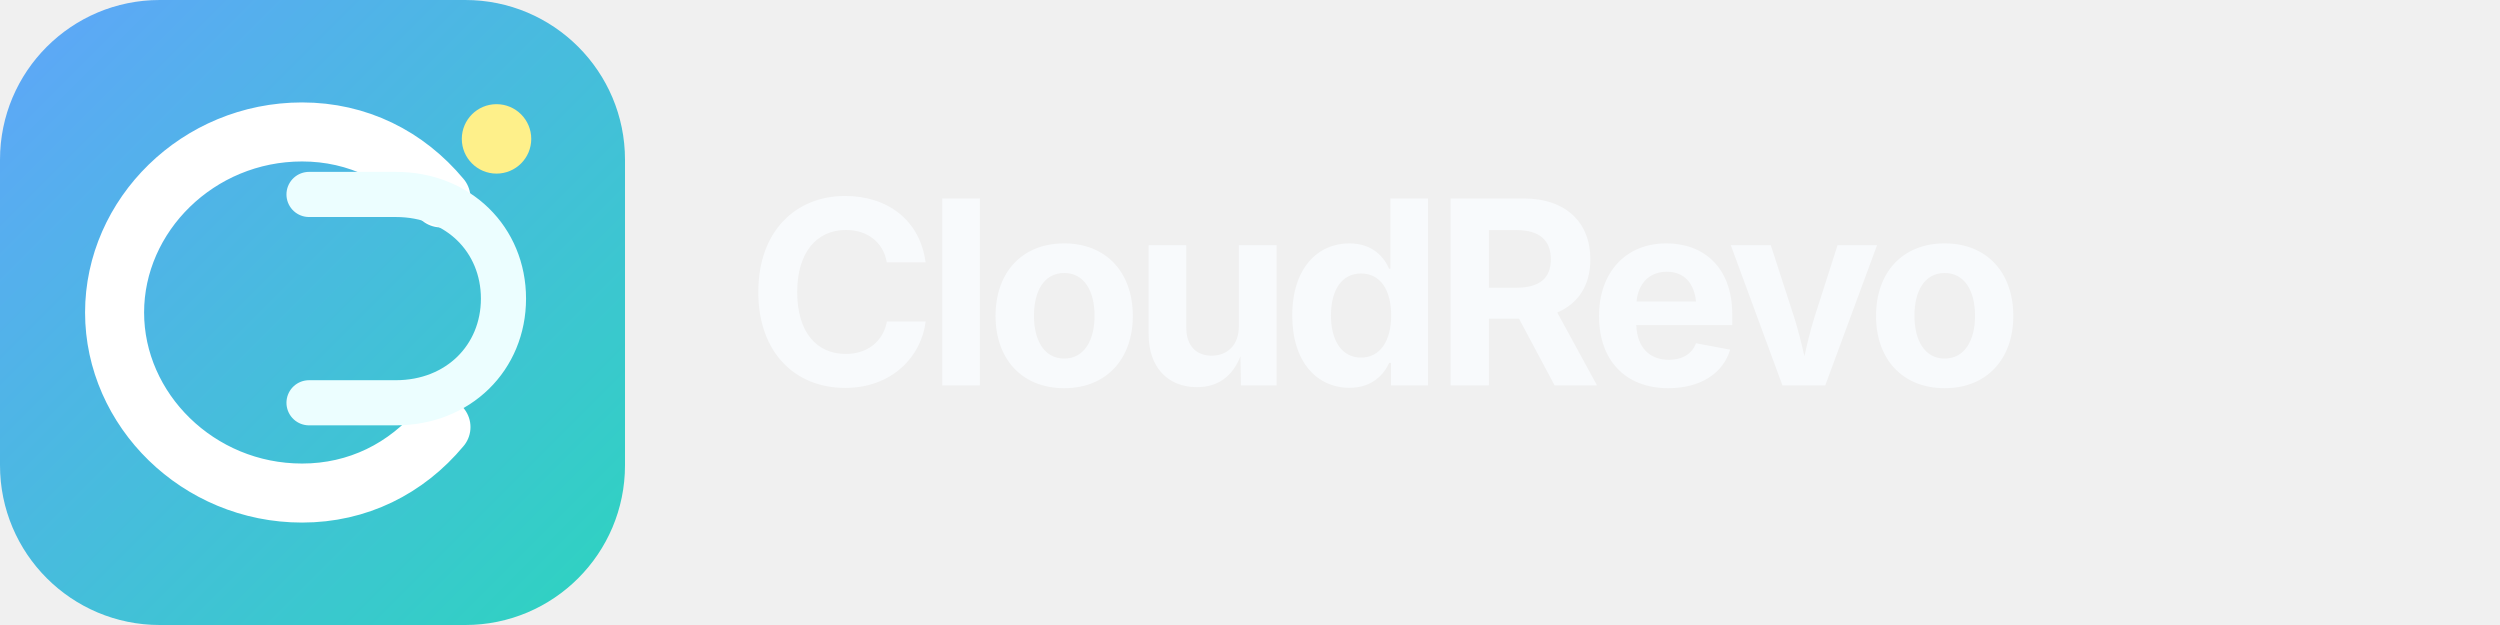
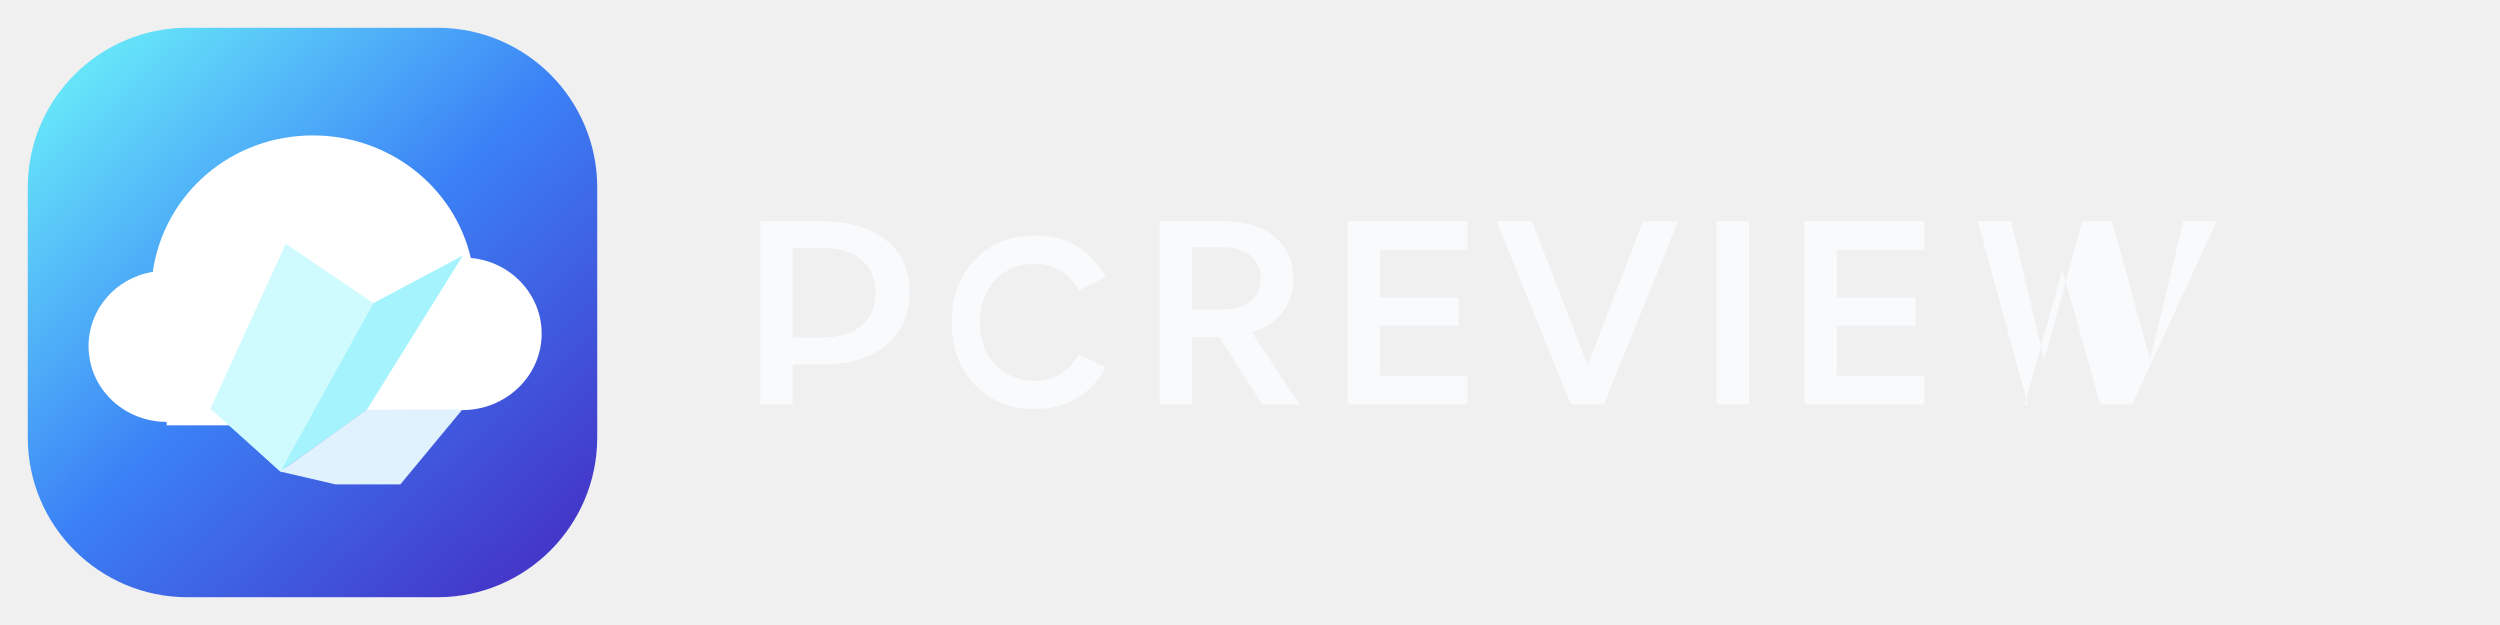
<svg xmlns="http://www.w3.org/2000/svg" viewBox="0 0 720 180" role="img" aria-labelledby="title desc">
  <defs>
-     <linearGradient id="g" x1="0" y1="0" x2="1" y2="1">
-       <stop stop-color="#60a5fa" />
-       <stop offset="1" stop-color="#2dd4bf" />
+     <linearGradient id="cloudrevo-dark" x1="22" y1="18" x2="152" y2="160" gradientUnits="userSpaceOnUse">
+       <stop stop-color="#67e8f9" />
+       <stop offset=".5" stop-color="#3b82f6" />
+       <stop offset="1" stop-color="#4338ca" />
    </linearGradient>
  </defs>
-   <rect width="180" height="180" rx="46" fill="url(#g)" />
-   <path d="M127 57c-10-12-24-19-40-19-30 0-54 24-54 52s24 52 54 52c16 0 30-7 40-19" fill="none" stroke="#fff" stroke-width="17" stroke-linecap="round" />
-   <path d="M89 56h25c18 0 31 13 31 30s-13 30-31 30H89" fill="none" stroke="#ecfeff" stroke-width="13" stroke-linecap="round" stroke-linejoin="round" />
-   <circle cx="143" cy="40" r="10" fill="#fef08a" />
-   <text x="215" y="111" fill="#f8fafc" font-family="Inter, Arial, sans-serif" font-size="74" font-weight="700" letter-spacing="-3">CloudRevo</text>
+   <rect x="8" y="8" width="164" height="164" rx="46" fill="url(#cloudrevo-dark)" />
+   <path d="M48 121.5c-12.4 0-22.5-9.7-22.5-21.8 0-10.7 7.9-19.7 18.5-21.4C47.3 55.6 66.8 39 90.1 39c22 0 40.7 14.8 45.5 35.3 11.4 1 20.4 10.4 20.4 21.8 0 12.1-10.2 22-22.8 22H96.5l-15.4 17.9-15-13.5-18.1-.0Z" fill="#fff" />
+   <path d="m82.3 70.2 25.2 17.1-26.8 48.5-20.1-18.1 21.7-47.5Z" fill="#cffafe" />
+   <path d="m107.5 87.3 25.8-13.7-27.7 44.5-24.9 17.7 26.8-48.5Z" fill="#a5f3fc" />
+   <path d="M80.7 135.8 105.6 118l27.6-.1-17.9 21.6H96.6l-15.9-3.7Z" fill="#e0f2fe" />
+   <g fill="#f8fafc">
+     <path d="M219 116.5V63.7h17.4c8 0 14.3 1.8 18.8 5.5 4.5 3.6 6.8 8.7 6.8 15.1 0 6.3-2.3 11.4-6.8 15.1-4.5 3.7-10.8 5.6-18.8 5.6h-8.1v11.5H219Zm9.3-19.3h8.4c4.8 0 8.6-1.1 11.4-3.4 2.7-2.3 4.1-5.4 4.1-9.5 0-4.1-1.4-7.2-4.1-9.5-2.8-2.3-6.6-3.4-11.4-3.4h-8.4v25.8Z" />
+     <path d="M298.2 117.8c-7.1 0-12.9-2.3-17.4-6.9-4.5-4.7-6.7-10.7-6.7-18.1 0-7.3 2.2-13.3 6.7-18 4.5-4.7 10.3-7 17.4-7 4.6 0 8.7 1.1 12.2 3.3 3.5 2.2 6.2 5.1 8 8.7l-7.7 3.8c-1.2-2.3-2.9-4.1-5.1-5.5-2.2-1.4-4.7-2.1-7.4-2.1-4.7 0-8.5 1.5-11.5 4.6-3 3.1-4.5 7.1-4.5 12.2 0 5.1 1.5 9.2 4.5 12.3 3 3 6.8 4.6 11.5 4.6 2.7 0 5.2-.7 7.4-2.1 2.2-1.4 3.9-3.3 5.1-5.6l7.7 3.8c-1.8 3.6-4.5 6.5-8 8.7-3.5 2.2-7.6 3.3-12.2 3.3Z" />
+     <path d="M334 116.5V63.7h18.5c6.1 0 11 1.5 14.6 4.5 3.6 3 5.4 7 5.4 12 0 3.8-1.1 7.1-3.2 9.8-2.1 2.7-5.1 4.6-8.8 5.7l13.8 20.8h-10.8l-12.3-19.4h-7.9v19.4H334Zm9.3-27.4h9.1c3.3 0 5.9-.8 7.8-2.4 1.9-1.6 2.9-3.8 2.9-6.5 0-2.7-1-4.9-2.9-6.5-1.9-1.7-4.5-2.5-7.8-2.5h-9.1v17.9Z" />
+     <path d="M388.1 116.5V63.7h34.5v8.3h-25.2v13.7h22.7v8.1h-22.7v14.4h25.2v8.3h-34.5Z" />
+     <path d="m452.4 116.5-21.4-52.8h10.2l15.9 41.1h.3l15.8-41.1h10.1l-21.4 52.8h-9.5Z" />
+     <path d="M494.4 116.5V63.7h9.3v52.8h-9.3Z" />
+     <path d="M519.7 116.5V63.7h34.5v8.3H529v13.7h22.7v8.1H529v14.4h25.2v8.3h-34.5Z" />
+     <path d="m584 116.5-14.4-52.8h9.6l9.4 39.4h.3l10.8-39.4h8.6l10.8 39.4h.3l9.4-39.4h9.6L614 116.5h-9.1l-10.8-38.3h-.3l-10.7 38.3H574Z" />
+   </g>
</svg>
